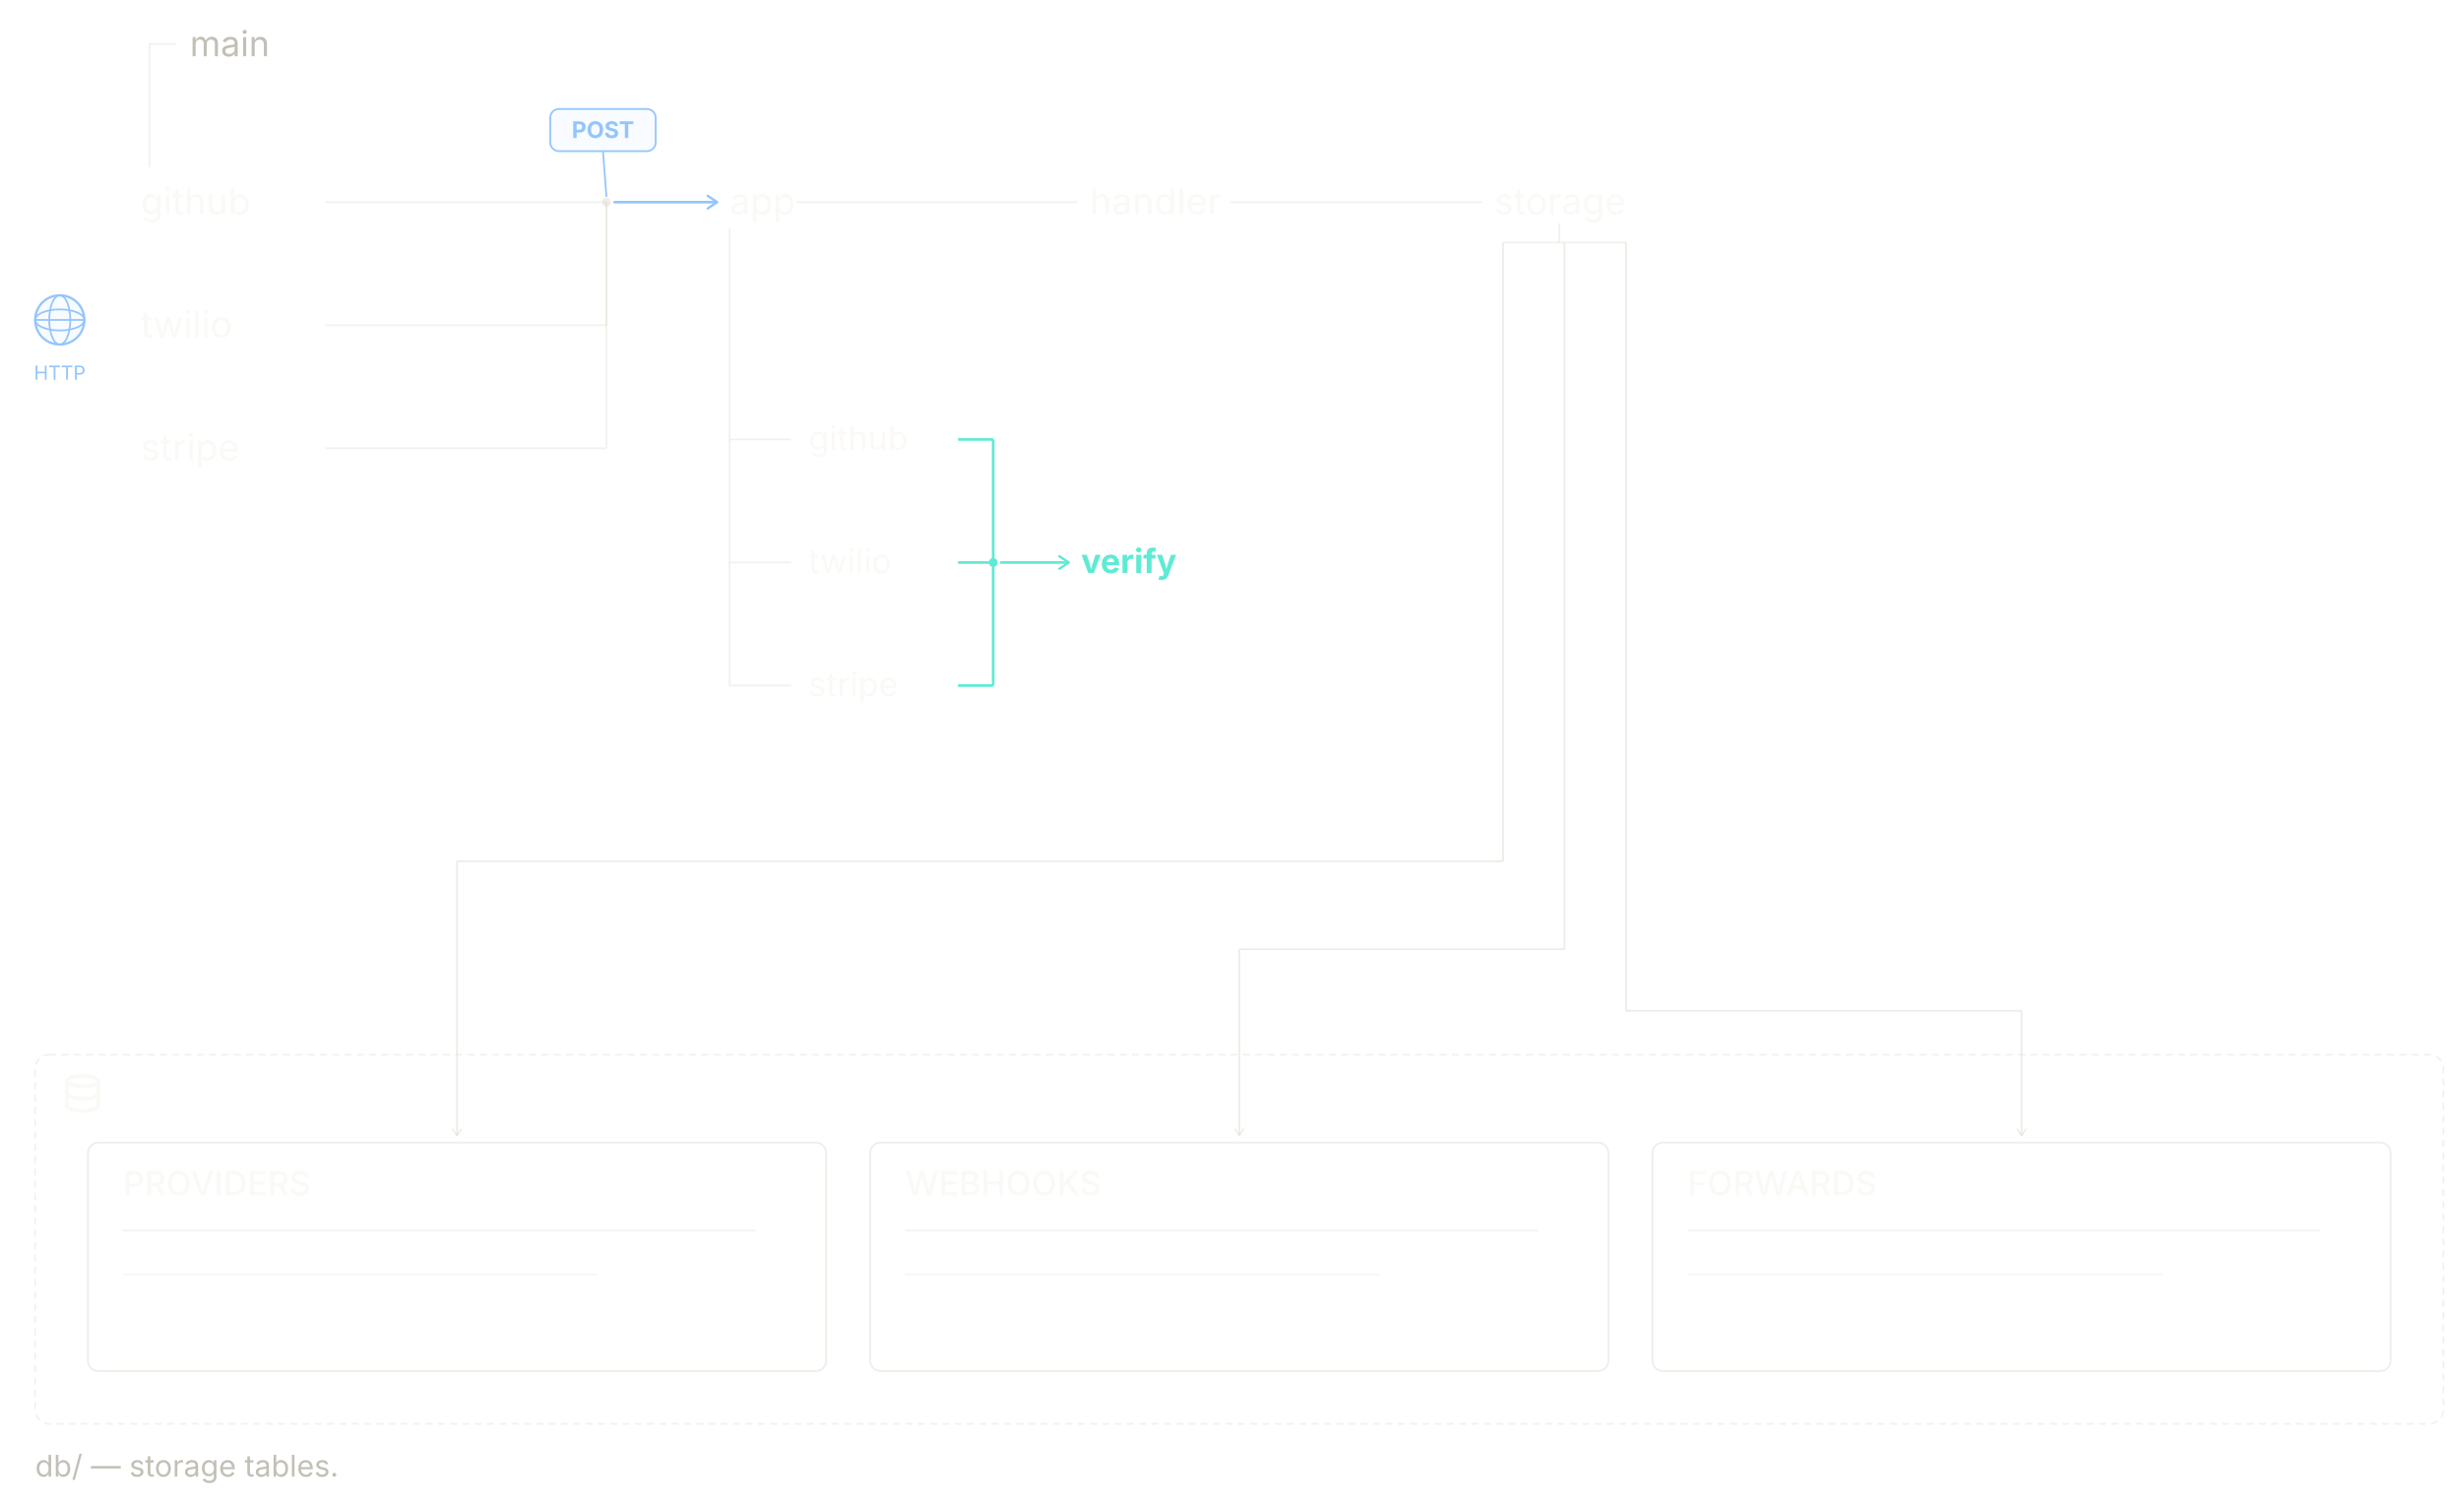
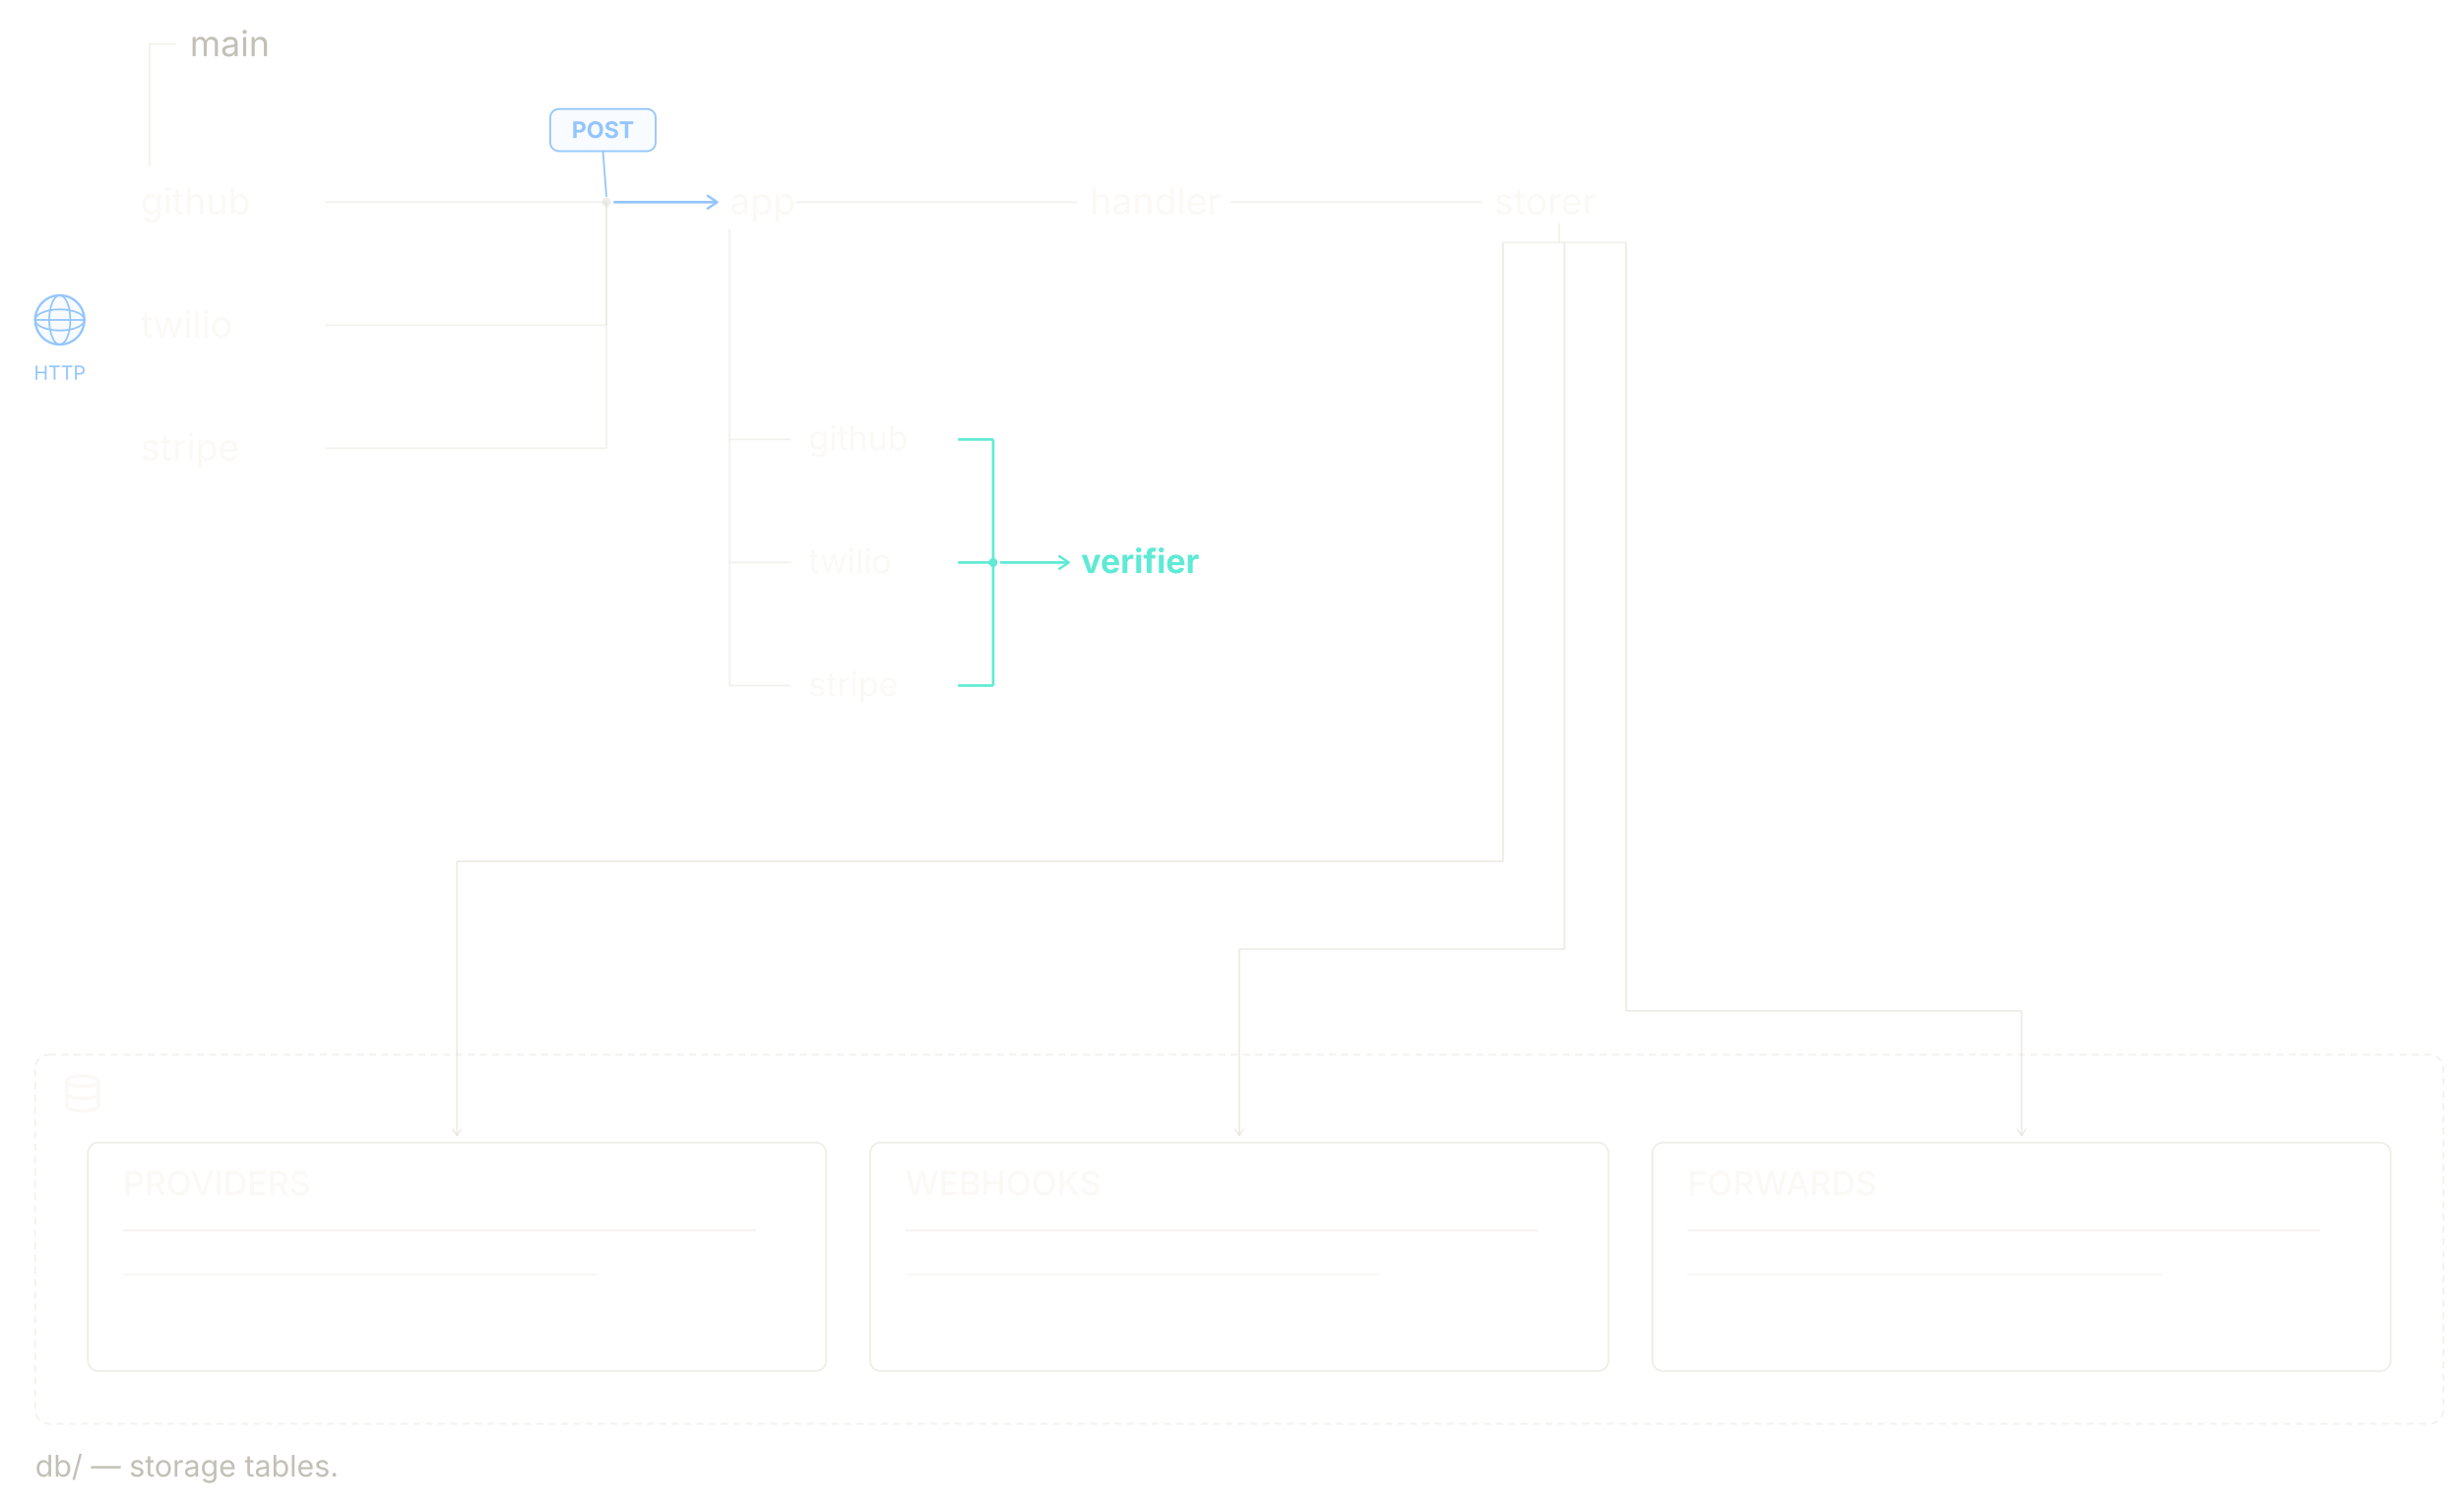
<svg xmlns="http://www.w3.org/2000/svg" viewBox="0 0 1400 860" font-family="&quot;Anthropic Sans&quot;, -apple-system, BlinkMacSystemFont, &quot;Segoe UI&quot;, sans-serif">
  <defs>
    <marker id="arrow" viewBox="0 0 10 10" refX="8" refY="5" markerWidth="6" markerHeight="6" orient="auto-start-reverse">
      <path d="M2 1L8 5L2 9" fill="none" stroke="context-stroke" stroke-width="1.5" stroke-linecap="round" stroke-linejoin="round" />
    </marker>
  </defs>
  <path d="M 85 95 L 85 25 L 100 25" fill="none" stroke="rgba(222,220,209,0.4)" stroke-width="1" />
  <text x="108" y="32" font-size="20" fill="rgb(194,192,182)">main</text>
  <text x="80" y="122" font-size="21" fill="rgb(250,249,245)">github</text>
  <text x="80" y="192" font-size="21" fill="rgb(250,249,245)">twilio</text>
  <text x="80" y="262" font-size="21" fill="rgb(250,249,245)">stripe</text>
  <g transform="translate(20,168)">
    <circle cx="14" cy="14" r="14" fill="rgba(147,197,253,0.06)" stroke="#93c5fd" stroke-width="1.3" />
    <ellipse cx="14" cy="14" rx="14" ry="6" fill="none" stroke="#93c5fd" stroke-width="1" />
    <ellipse cx="14" cy="14" rx="6" ry="14" fill="none" stroke="#93c5fd" stroke-width="1" />
    <line x1="0" y1="14" x2="28" y2="14" stroke="#93c5fd" stroke-width="1" />
  </g>
  <text x="34" y="216" font-size="11" fill="#93c5fd" text-anchor="middle">HTTP</text>
  <line x1="185" y1="115" x2="345" y2="115" stroke="rgba(222,220,209,0.4)" stroke-width="1" />
  <line x1="185" y1="185" x2="345" y2="185" stroke="rgba(222,220,209,0.4)" stroke-width="1" />
  <line x1="345" y1="185" x2="345" y2="115" stroke="rgba(222,220,209,0.4)" stroke-width="1" />
  <line x1="185" y1="255" x2="345" y2="255" stroke="rgba(222,220,209,0.4)" stroke-width="1" />
  <line x1="345" y1="255" x2="345" y2="115" stroke="rgba(222,220,209,0.4)" stroke-width="1" />
  <circle cx="345" cy="115" r="2.5" fill="rgba(222,220,209,0.5)" />
  <rect x="313" y="62" width="60" height="24" rx="5" fill="rgba(147,197,253,0.06)" stroke="#93c5fd" stroke-width="1" />
  <text x="343" y="78.5" font-size="13" font-weight="bold" fill="#93c5fd" text-anchor="middle">POST</text>
  <line x1="343" y1="86" x2="345" y2="112" stroke="#93c5fd" stroke-width="1" />
  <line x1="349" y1="115" x2="408" y2="115" stroke="#93c5fd" stroke-width="1.5" marker-end="url(#arrow)" />
  <text x="415" y="122" font-size="21" fill="rgb(250,249,245)">app</text>
  <line x1="453" y1="115" x2="613" y2="115" stroke="rgba(222,220,209,0.4)" stroke-width="1" />
  <text x="620" y="122" font-size="21" fill="rgb(250,249,245)">handler</text>
  <line x1="700" y1="115" x2="843" y2="115" stroke="rgba(222,220,209,0.4)" stroke-width="1" />
-   <text x="850" y="122" font-size="21" fill="rgb(250,249,245)">storage</text>
+   <text x="850" y="122" font-size="21" fill="rgb(250,249,245)">storer</text>
  <line x1="415" y1="130" x2="415" y2="390" stroke="rgba(222,220,209,0.4)" stroke-width="1" />
  <line x1="415" y1="250" x2="450" y2="250" stroke="rgba(222,220,209,0.4)" stroke-width="1" />
  <text x="460" y="256" font-size="19" fill="rgb(250,249,245)">github</text>
  <line x1="415" y1="320" x2="450" y2="320" stroke="rgba(222,220,209,0.4)" stroke-width="1" />
  <text x="460" y="326" font-size="19" fill="rgb(250,249,245)">twilio</text>
  <line x1="415" y1="390" x2="450" y2="390" stroke="rgba(222,220,209,0.4)" stroke-width="1" />
  <text x="460" y="396" font-size="19" fill="rgb(250,249,245)">stripe</text>
  <line x1="545" y1="250" x2="565" y2="250" stroke="#5eead4" stroke-width="1.5" />
  <line x1="565" y1="250" x2="565" y2="320" stroke="#5eead4" stroke-width="1.5" />
  <line x1="545" y1="320" x2="565" y2="320" stroke="#5eead4" stroke-width="1.5" />
  <line x1="545" y1="390" x2="565" y2="390" stroke="#5eead4" stroke-width="1.5" />
  <line x1="565" y1="390" x2="565" y2="320" stroke="#5eead4" stroke-width="1.5" />
  <circle cx="565" cy="320" r="2.5" fill="#5eead4" />
  <line x1="569" y1="320" x2="608" y2="320" stroke="#5eead4" stroke-width="1.5" marker-end="url(#arrow)" />
-   <text x="615" y="326" font-size="19" fill="#5eead4" font-weight="bold">verify</text>
+   <text x="615" y="326" font-size="19" fill="#5eead4" font-weight="bold">verifier</text>
  <line x1="887" y1="127" x2="887" y2="138" stroke="rgba(222,220,209,0.4)" stroke-width="1" />
  <line x1="855" y1="138" x2="925" y2="138" stroke="rgba(222,220,209,0.4)" stroke-width="1" />
  <line x1="855" y1="138" x2="855" y2="490" stroke="rgba(222,220,209,0.55)" stroke-width="1" />
  <line x1="855" y1="490" x2="260" y2="490" stroke="rgba(222,220,209,0.55)" stroke-width="1" />
  <line x1="260" y1="490" x2="260" y2="646" stroke="rgba(222,220,209,0.55)" stroke-width="1" marker-end="url(#arrow)" />
  <line x1="890" y1="138" x2="890" y2="540" stroke="rgba(222,220,209,0.55)" stroke-width="1" />
  <line x1="890" y1="540" x2="705" y2="540" stroke="rgba(222,220,209,0.55)" stroke-width="1" />
  <line x1="705" y1="540" x2="705" y2="646" stroke="rgba(222,220,209,0.55)" stroke-width="1" marker-end="url(#arrow)" />
  <line x1="925" y1="138" x2="925" y2="575" stroke="rgba(222,220,209,0.55)" stroke-width="1" />
  <line x1="925" y1="575" x2="1150" y2="575" stroke="rgba(222,220,209,0.55)" stroke-width="1" />
  <line x1="1150" y1="575" x2="1150" y2="646" stroke="rgba(222,220,209,0.55)" stroke-width="1" marker-end="url(#arrow)" />
  <rect x="20" y="600" width="1370" height="210" rx="8" fill="none" stroke="rgba(222,220,209,0.4)" stroke-width="1" stroke-dasharray="4 3" />
  <g transform="translate(35, 610)" stroke="rgb(250,249,245)" fill="none" stroke-width="2" stroke-linecap="round" stroke-linejoin="round">
    <ellipse cx="12" cy="5" rx="9" ry="3" />
    <path d="M21 12c0 1.66-4.03 3-9 3s-9-1.34-9-3" />
    <path d="M3 5v14c0 1.66 4.03 3 9 3s9-1.34 9-3V5" />
  </g>
  <rect x="50" y="650" width="420" height="130" rx="6" fill="rgba(255,255,255,0.03)" stroke="rgba(222,220,209,0.5)" stroke-width="1" />
  <text x="70" y="680" font-size="19" font-weight="500" fill="rgb(250,249,245)">PROVIDERS</text>
  <line x1="70" y1="700" x2="430" y2="700" stroke="rgba(222,220,209,0.35)" stroke-width="1" />
  <line x1="70" y1="725" x2="340" y2="725" stroke="rgba(222,220,209,0.25)" stroke-width="1" />
  <rect x="495" y="650" width="420" height="130" rx="6" fill="rgba(255,255,255,0.03)" stroke="rgba(222,220,209,0.5)" stroke-width="1" />
  <text x="515" y="680" font-size="19" font-weight="500" fill="rgb(250,249,245)">WEBHOOKS</text>
  <line x1="515" y1="700" x2="875" y2="700" stroke="rgba(222,220,209,0.35)" stroke-width="1" />
  <line x1="515" y1="725" x2="785" y2="725" stroke="rgba(222,220,209,0.25)" stroke-width="1" />
  <rect x="940" y="650" width="420" height="130" rx="6" fill="rgba(255,255,255,0.03)" stroke="rgba(222,220,209,0.5)" stroke-width="1" />
  <text x="960" y="680" font-size="19" font-weight="500" fill="rgb(250,249,245)">FORWARDS</text>
  <line x1="960" y1="700" x2="1320" y2="700" stroke="rgba(222,220,209,0.35)" stroke-width="1" />
  <line x1="960" y1="725" x2="1230" y2="725" stroke="rgba(222,220,209,0.25)" stroke-width="1" />
  <text x="20" y="840" font-size="17" fill="rgb(194,192,182)">db/ — storage tables.</text>
</svg>
